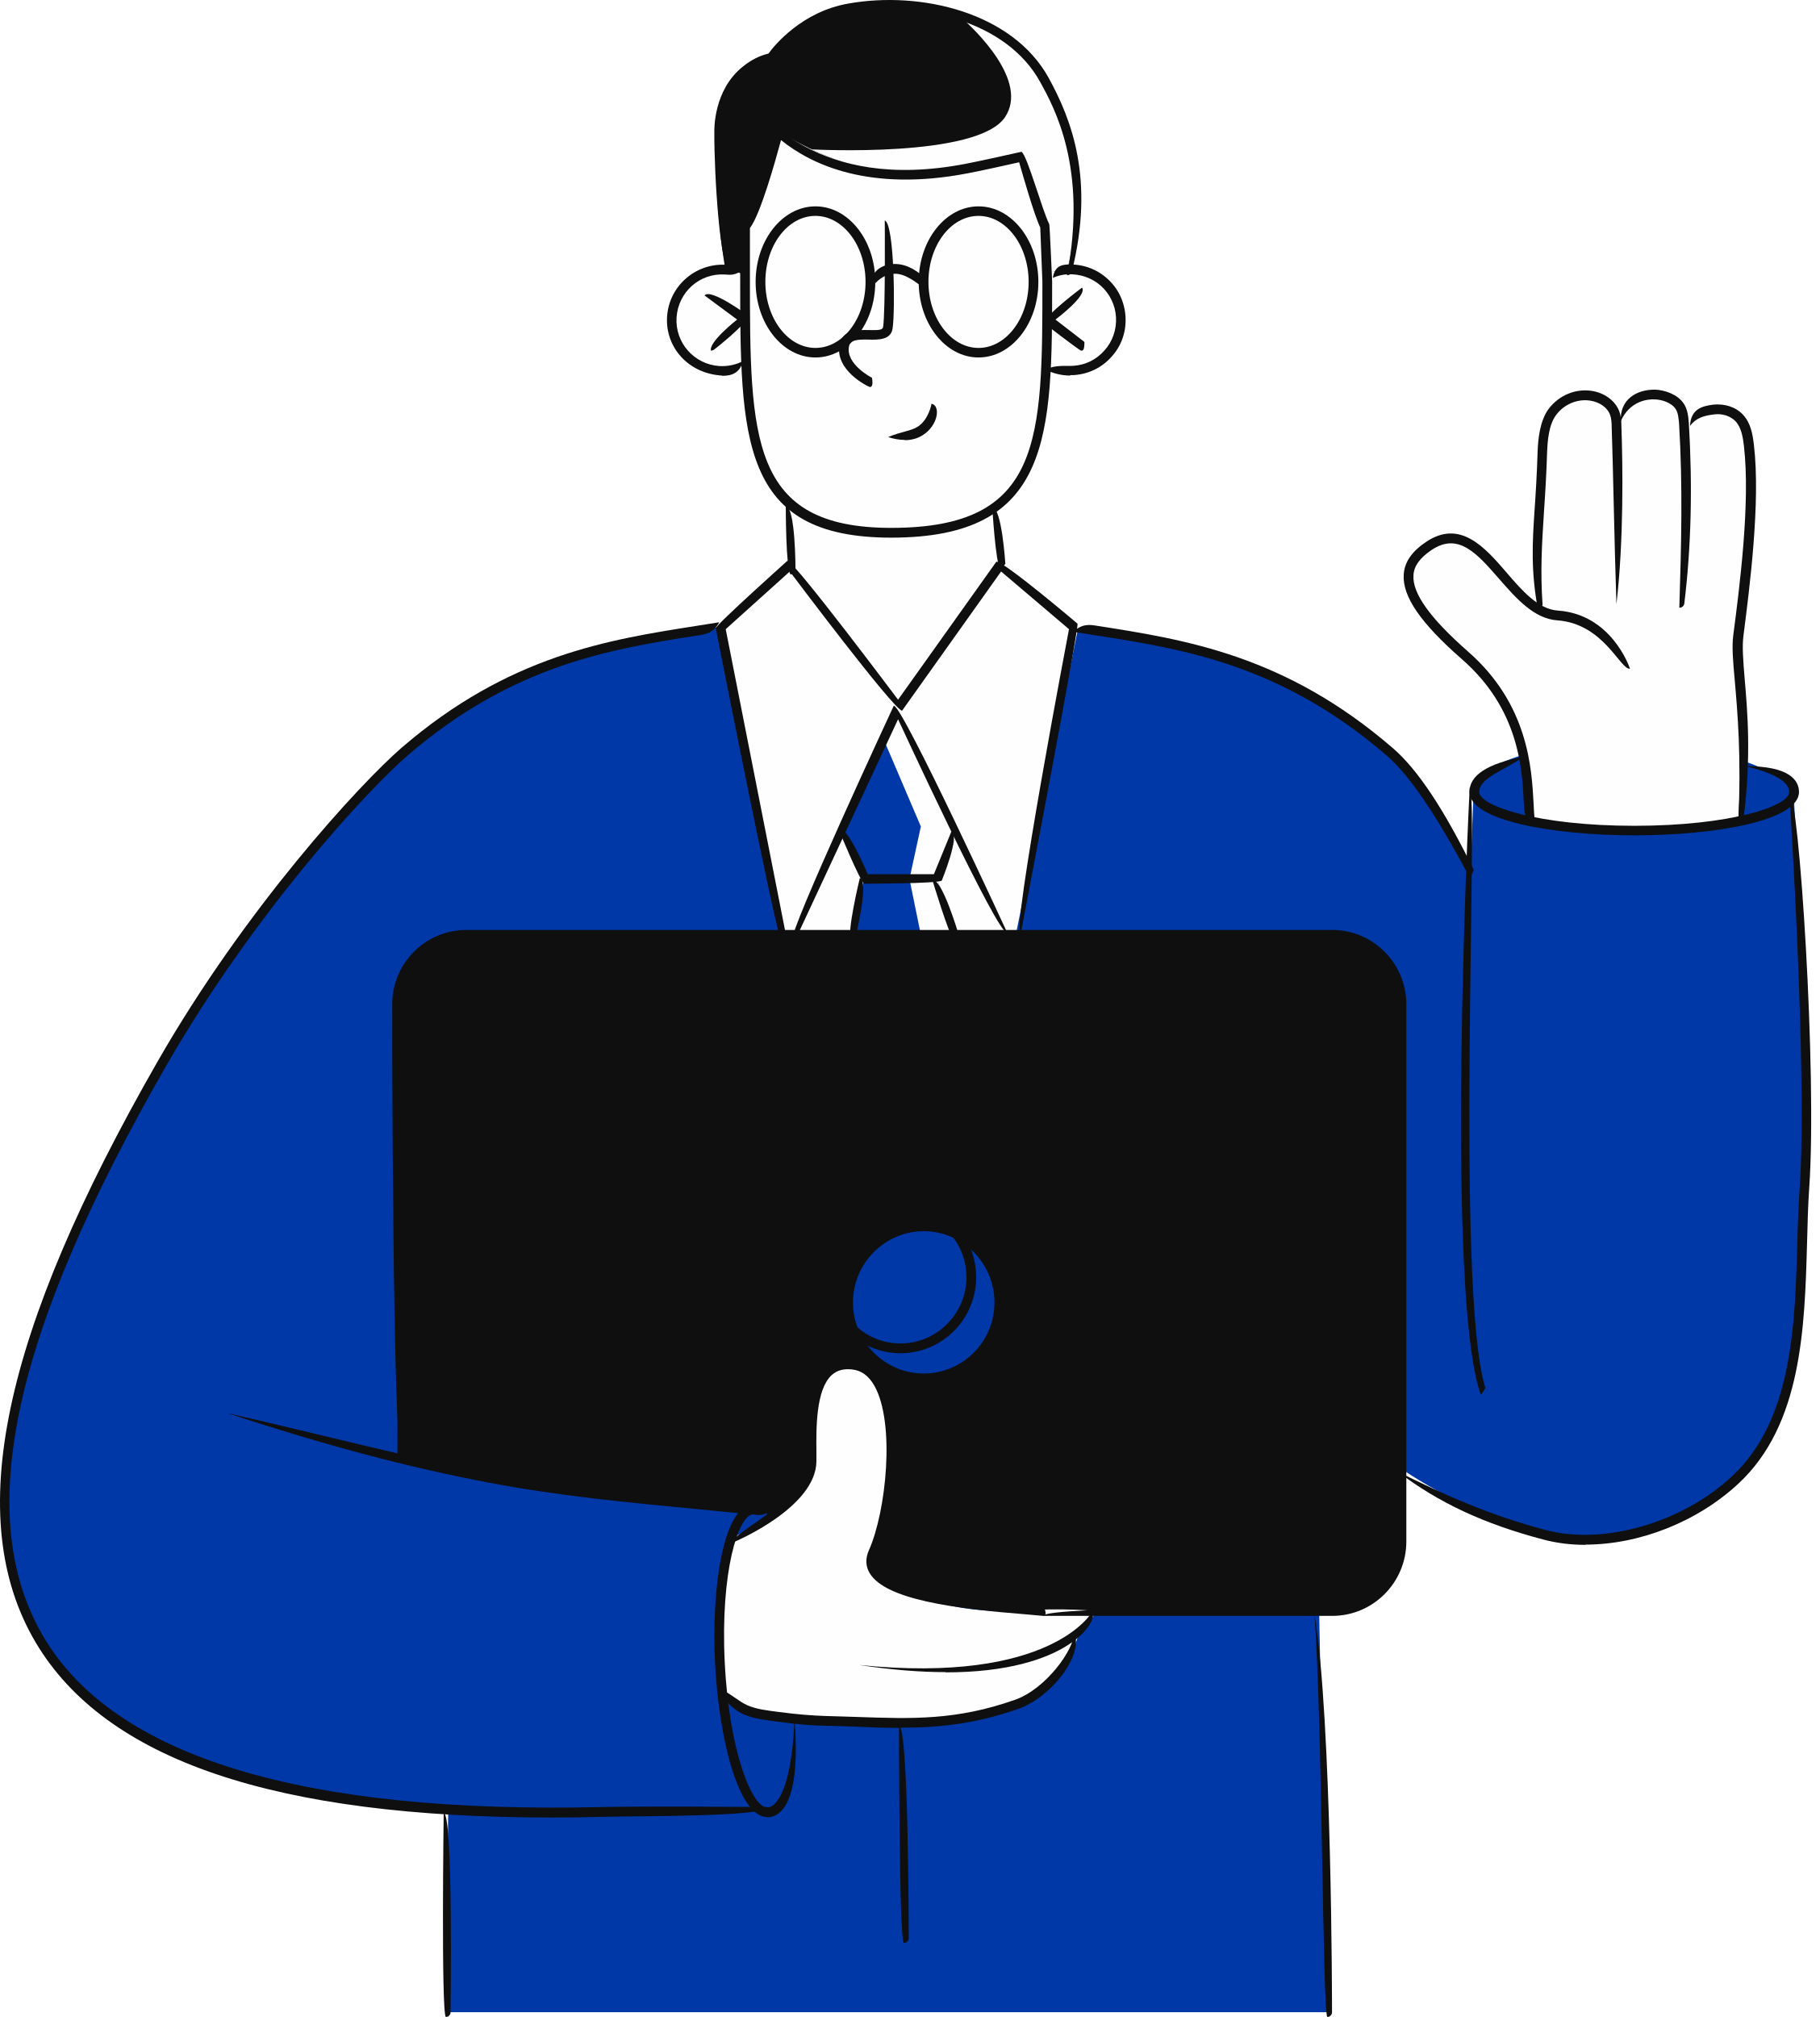
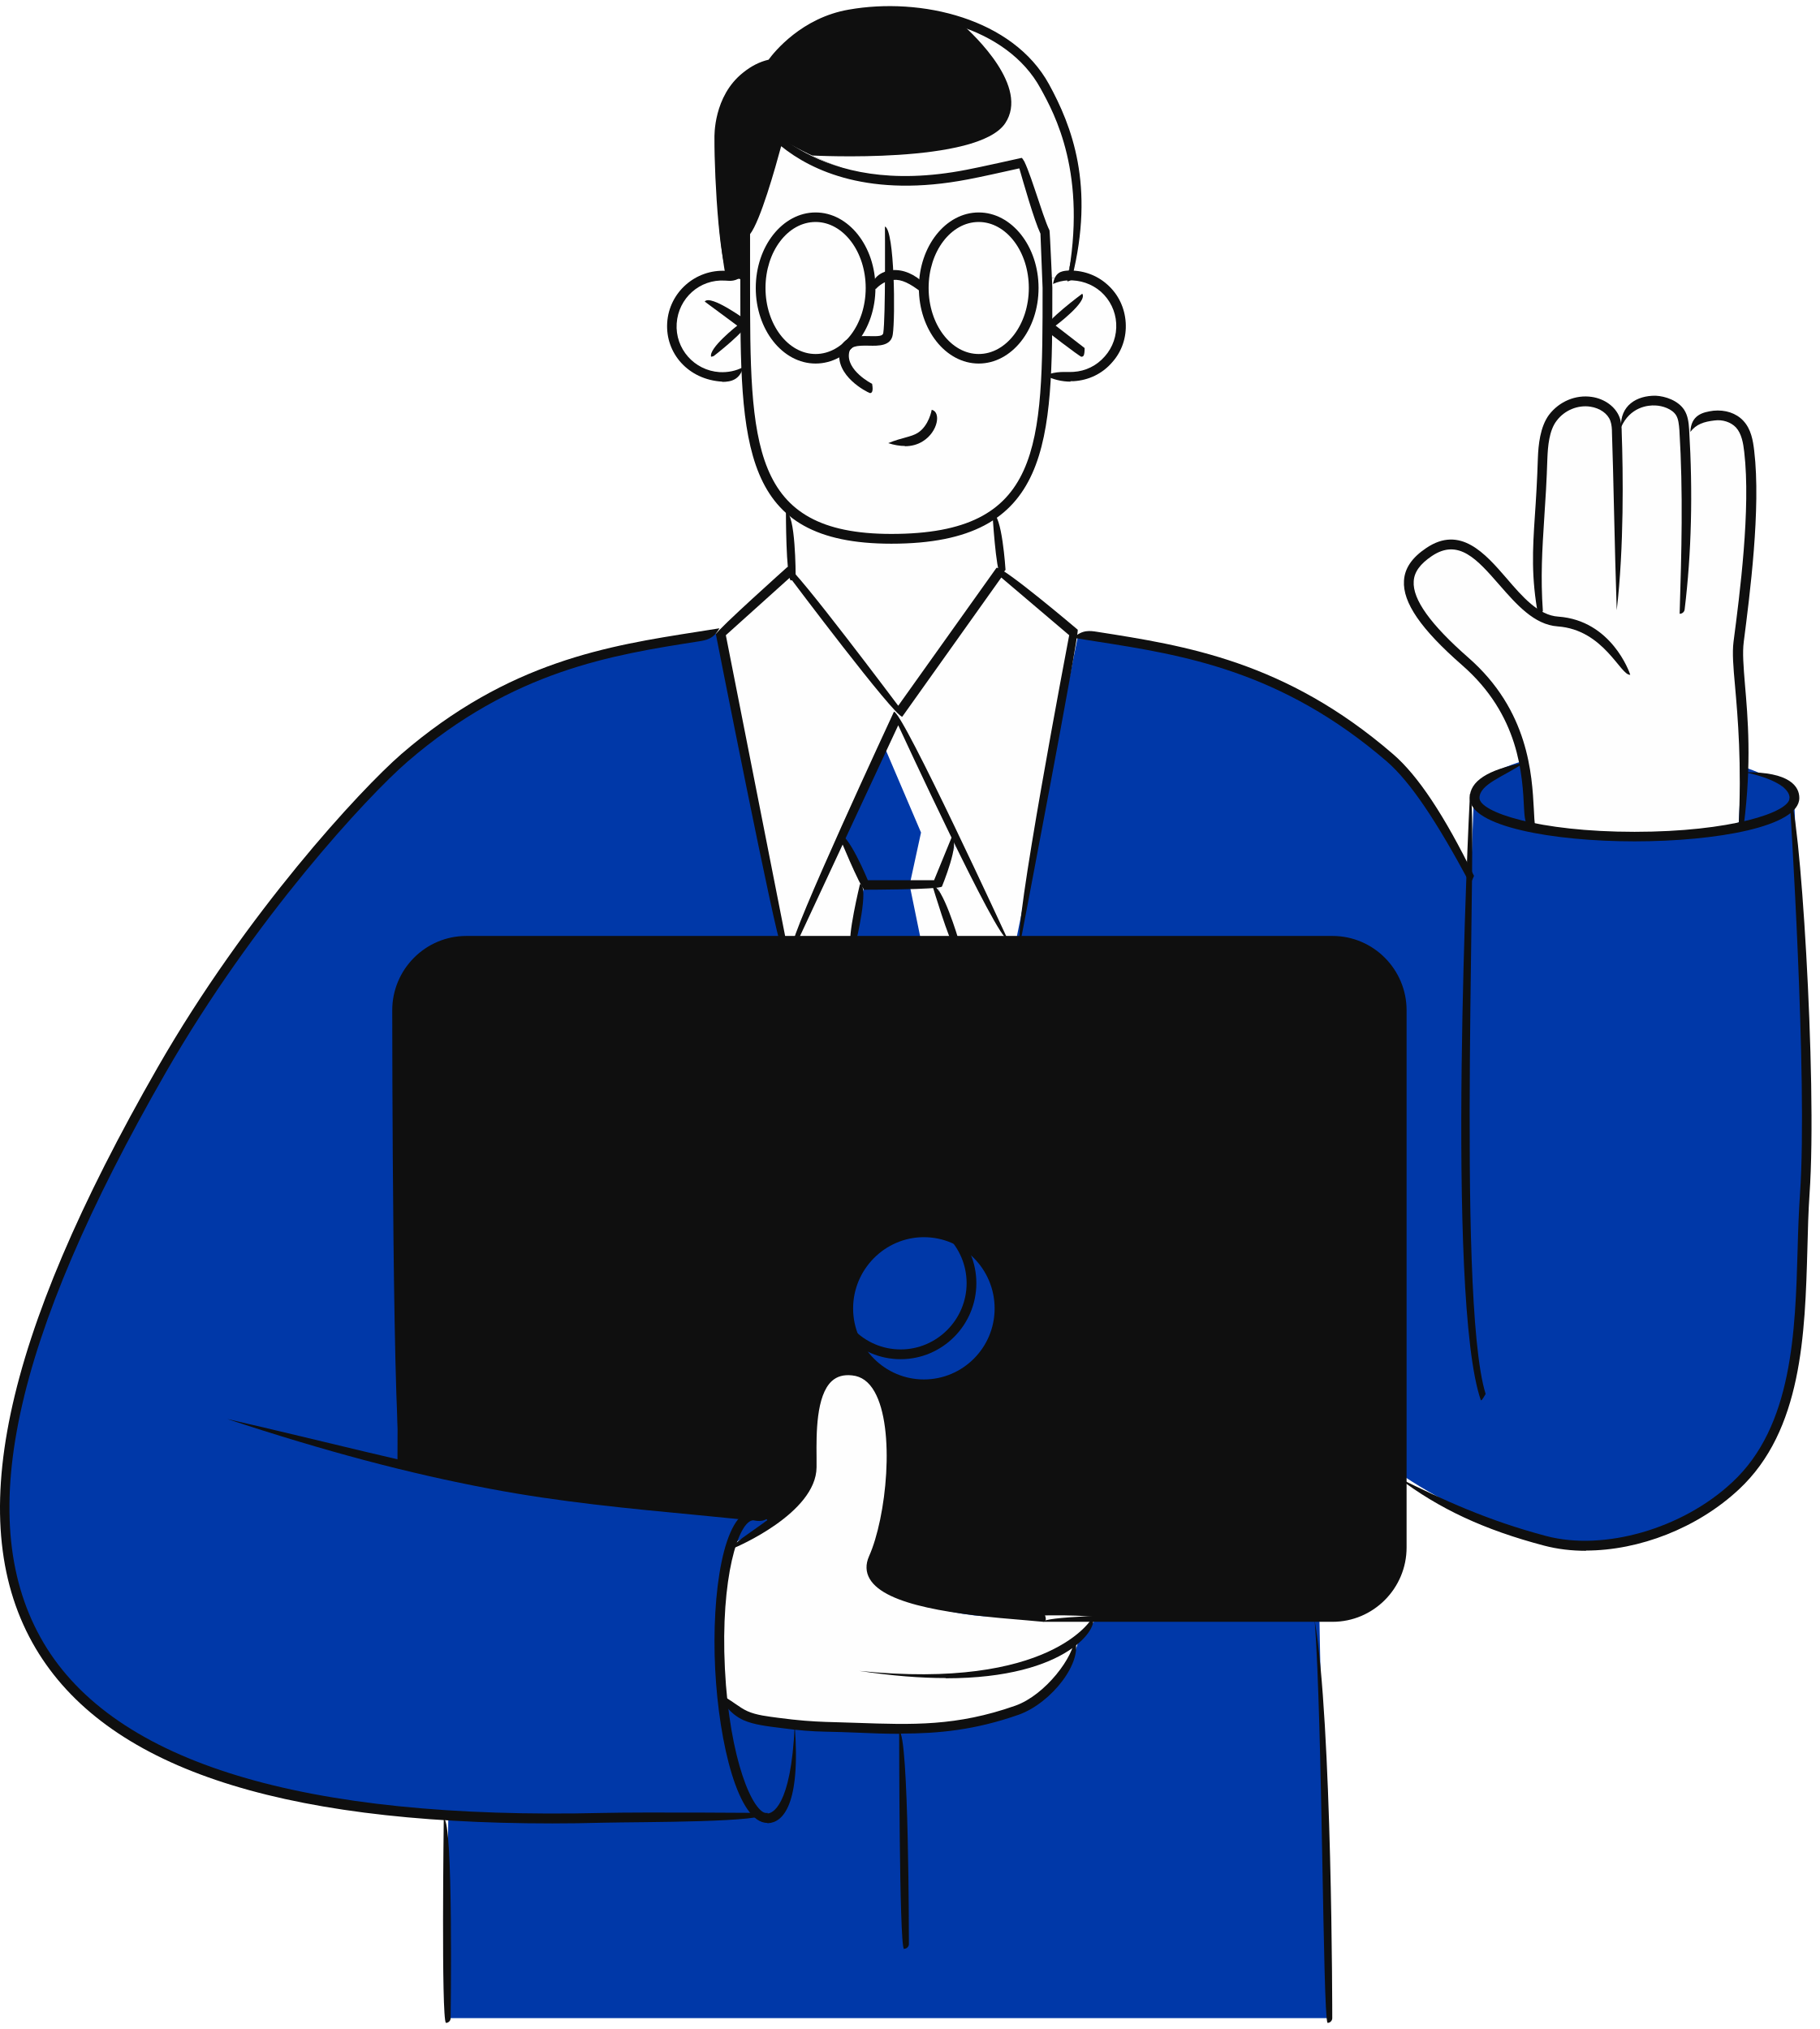
- <svg xmlns="http://www.w3.org/2000/svg" width="498" height="552" viewBox="0 0 166 184" fill="none">
+ <svg xmlns="http://www.w3.org/2000/svg" width="330" height="368" viewBox="0 0 166 184" fill="none">
  <path d="M65.71 57.222C65.71 57.222 49.834 57.613 39.092 66.81C28.349 76.007 18.322 88.748 11.889 102.249C5.457 115.751 -0.218 126.144 0.475 138.124C1.168 150.126 8.186 158.17 19.643 161.323C31.1 164.476 40.89 165.41 40.89 165.41L40.651 183.565H121.068L120.353 147.256C120.353 147.256 123.624 147.43 126.309 144.755C128.995 142.081 127.76 133.928 127.76 133.928C127.76 133.928 137.94 141.124 146.625 140.385C155.331 139.646 161.114 133.254 162.327 128.797C163.518 124.34 164.861 117.165 164.774 106.381C164.688 95.597 163.648 72.267 163.648 72.267C163.648 72.267 161.85 68.506 149.635 67.919C137.42 67.332 134.474 71.267 134.474 71.267L134.171 79.159C134.171 79.159 130.511 70.789 124.772 66.984C119.011 63.201 108.853 57.591 98.284 57.504C87.715 57.417 65.688 57.243 65.688 57.243L65.71 57.222Z" fill="#0038A8" />
  <path d="M100.017 146.995H120.375C120.375 146.995 123.927 147.169 126.331 144.755C128.735 142.342 127.782 136.667 127.782 136.667L127.934 91.748C127.934 91.748 128.042 89.008 126.05 87.16C124.036 85.312 121.588 85.312 121.588 85.312H43.619C43.619 85.312 39.114 85.138 37.424 87.552C35.757 89.965 36.363 92.987 36.363 92.987L36.255 133.015C36.255 133.015 57.09 137.428 67.399 137.537C67.399 137.537 69.305 136.972 70.042 138.211C70.8 139.45 70.042 138.515 70.042 138.515C70.042 138.515 73.29 137.254 73.637 134.58C73.962 131.884 73.702 124.579 77.145 124.492C80.611 124.405 81.304 129.275 81.282 133.123C81.282 136.993 79.485 141.972 79.485 141.972C79.485 141.972 78.943 144.081 82.019 144.929C85.116 145.777 93.866 147.734 99.995 147.038L100.017 146.995Z" fill="#0F0F0F" />
  <path d="M67.053 140.146C67.053 140.146 71.362 138.276 72.597 136.385C73.832 134.493 74.049 133.971 74.049 130.884C74.049 127.818 74.655 124.796 77.167 124.427C79.68 124.057 81.39 126.927 81.282 130.927C81.195 134.928 80.394 139.733 79.983 140.798C79.571 141.864 79.116 143.386 81.282 144.516C83.448 145.647 87.347 147.19 92.436 146.93C97.504 146.647 100.017 146.973 100.017 146.973C100.017 146.973 99.345 148.278 98.436 148.908C98.436 148.908 97.352 153.713 93.822 154.974C90.292 156.235 87.65 157.04 82.625 157.17C77.6 157.279 73.485 156.735 71.774 156.714C70.042 156.714 66.641 156.322 65.991 153.952C65.991 153.952 65.407 150.539 65.645 146.582C65.883 142.646 67.074 140.146 67.074 140.146H67.053Z" fill="#FEFEFE" />
  <path d="M158.601 74.463C158.601 74.463 159.056 66.397 158.818 63.657C158.58 60.918 158.017 60.635 158.601 56.722C159.186 52.808 160.031 48.373 159.706 44.133C159.403 39.893 158.732 37.088 156.891 37.371C155.05 37.654 153.599 38.676 153.599 38.676C153.599 38.676 153.75 36.088 150.978 36.001C148.206 35.914 147.556 37.98 147.556 37.98C147.556 37.98 146.321 35.893 144.134 36.088C141.968 36.284 140.842 38.045 140.733 40.437C140.625 42.828 140.3 55.243 140.3 55.243C140.3 55.243 139.001 55.004 137.355 52.786C135.709 50.569 132.525 47.633 130.013 50.025C127.479 52.417 128.345 54.634 131.009 57.2C133.673 59.766 137.55 62.896 138.416 66.723C139.283 70.528 139.391 74.855 139.391 74.855C139.391 74.855 152.017 77.224 158.623 74.463H158.601Z" fill="#FEFEFE" />
  <path d="M90.725 118.817C90.725 122.404 87.823 125.296 84.271 125.296C80.719 125.296 77.817 122.383 77.817 118.817C77.817 115.251 80.719 112.316 84.271 112.316C87.823 112.316 90.725 115.23 90.725 118.817Z" fill="#0038A8" />
  <path d="M102.248 28.913C102.204 23.804 96.638 24.826 95.577 25.109C95.62 23.956 95.663 21.13 95.122 20.13C94.169 18.369 93.086 14.325 93.086 14.325C93.086 14.325 88.256 15.368 82.084 15.933C75.911 16.499 70.778 11.781 70.778 11.781C70.475 16.259 68.136 20.477 68.136 20.477L67.702 24.935C63.327 23.891 61.14 26.435 61.313 28.892C61.486 31.349 62.938 33.066 64.388 33.544C65.84 34.023 68.093 33.197 68.093 33.197C68.093 33.197 68.439 34.153 68.591 38.415C68.742 42.676 72.532 45.959 72.532 45.959L72.142 51.677L65.753 57.2L71.276 85.269H92.674L98.327 57.461L91.288 51.677L90.638 46.394C94.905 42.981 95.425 37.48 95.49 33.153C98.111 34.588 102.312 33.827 102.248 28.913Z" fill="#FEFEFE" />
  <path d="M81.867 64.701L76.885 75.898L78.857 80.181L77.644 85.269H87.216L85.505 80.181L87.303 76.246L81.867 64.701Z" fill="#0038A8" />
  <path d="M80.632 67.484L84.011 75.398L82.971 80.181L84.011 85.269H87.216L85.505 80.181L87.303 76.246L81.867 64.701L80.632 67.484Z" fill="#FEFEFE" />
  <path d="M66.165 24.521C66.165 24.521 62.786 5.889 70.409 5.236C70.409 5.236 73.701 -0.395 81.758 0.409C89.837 1.214 94.602 3.78 97.006 10.976C99.41 18.173 97.374 24.608 97.374 24.608L95.403 24.891V20.63L93.454 14.15C93.454 14.15 86.978 16.847 81.195 15.912C75.412 14.977 70.756 11.802 70.756 11.802C70.756 11.802 69.522 19.021 68.114 20.499L67.68 24.956L66.165 24.521Z" fill="#0F0F0F" />
  <path d="M95.381 20.63V24.891L97.353 24.608C97.353 24.608 99.388 18.173 96.984 10.976C95.23 5.736 92.22 2.953 87.606 1.518C88.993 2.736 93.865 7.389 91.7 10.672C89.209 14.455 74.135 13.629 74.049 13.629C75.911 14.498 78.401 15.455 81.174 15.912C86.956 16.846 93.432 14.15 93.432 14.15L95.381 20.63Z" fill="#FEFEFE" />
  <path d="M74.395 32.61C71.384 32.61 68.937 29.522 68.937 25.717C68.937 21.913 71.384 18.825 74.395 18.825C77.405 18.825 79.853 21.913 79.853 25.717C79.853 29.522 77.405 32.61 74.395 32.61ZM74.395 19.695C71.861 19.695 69.825 22.391 69.825 25.717C69.825 29.044 71.883 31.74 74.395 31.74C76.907 31.74 78.965 29.044 78.965 25.717C78.965 22.391 76.907 19.695 74.395 19.695Z" fill="#0F0F0F" />
  <path d="M121.545 147.408H95.165C95.165 146.517 121.545 146.516 121.545 146.516C124.772 146.516 127.414 143.864 127.414 140.624V91.618C127.414 88.378 124.772 85.726 121.545 85.726H42.536C39.309 85.726 36.667 88.378 36.667 91.618V133.102C35.779 133.102 35.778 91.618 35.778 91.618C35.778 87.878 38.811 84.834 42.536 84.834H121.545C125.27 84.834 128.302 87.878 128.302 91.618V140.624C128.302 144.364 125.27 147.408 121.545 147.408Z" fill="#0F0F0F" />
  <path d="M82.149 123.448C78.337 123.448 75.24 120.339 75.24 116.512C75.24 112.686 78.337 109.577 82.149 109.577C85.961 109.577 89.058 112.686 89.058 116.512C89.058 120.339 85.961 123.448 82.149 123.448ZM82.149 110.468C78.835 110.468 76.128 113.186 76.128 116.512C76.128 119.839 78.835 122.557 82.149 122.557C85.463 122.557 88.17 119.839 88.17 116.512C88.17 113.186 85.463 110.468 82.149 110.468Z" fill="#0F0F0F" />
  <path d="M134.063 80.007C131.031 74.354 128.671 70.81 126.505 68.919C116.867 60.613 107.9 59.2 99.973 57.961C99.28 57.852 98.587 57.743 97.916 57.635C98.739 56.874 99.41 56.982 100.103 57.091C108.138 58.352 117.257 59.765 127.068 68.245C129.342 70.202 131.746 73.833 134.453 79.355C134.193 79.986 134.128 79.986 134.063 79.986V80.007Z" fill="#0F0F0F" />
  <path d="M50.376 165.802C25.036 165.802 9.615 160.562 3.248 149.821C-3.423 138.537 0.129 121.687 14.402 96.792C22.459 82.747 32.855 71.506 36.601 68.245C46.413 59.766 55.531 58.352 63.566 57.091C64.259 56.983 64.93 56.874 65.623 56.765C65.082 57.743 64.41 57.852 63.718 57.961C55.791 59.2 46.824 60.613 37.186 68.919C33.461 72.137 23.173 83.29 15.159 97.227C1.038 121.817 -2.492 138.385 3.984 149.343C10.46 160.279 27.635 165.497 54.989 164.845C58.714 164.758 69.933 164.845 70.041 164.845C69.933 165.737 58.736 165.65 55.011 165.737C53.43 165.78 51.87 165.802 50.354 165.802H50.376Z" fill="#0F0F0F" />
  <path d="M71.254 85.726C70.821 85.378 65.299 57.309 65.299 57.309C65.428 56.895 71.839 51.156 71.839 51.156C72.489 51.221 81.932 63.831 81.932 63.831L90.898 51.242C91.548 51.156 98.305 56.895 98.305 56.895C98.457 57.309 93.085 85.378 93.085 85.378C92.219 85.204 97.526 57.396 97.526 57.396L91.332 52.134L82.3 64.831C81.585 64.831 72.055 52.134 72.055 52.134L66.208 57.396L71.688 85.204C71.319 85.726 71.276 85.726 71.254 85.726Z" fill="#0F0F0F" />
  <path d="M72.294 85.726C71.904 85.095 81.542 64.375 81.542 64.375C82.344 64.375 91.895 85.095 91.895 85.095C91.094 85.465 81.932 65.614 81.932 65.614L72.684 85.465C72.619 85.617 72.446 85.726 72.294 85.726Z" fill="#0F0F0F" />
  <path d="M78.857 80.638C78.445 80.377 76.474 75.572 76.474 75.572C77.297 75.224 79.16 79.746 79.16 79.746H85.202L86.805 75.833C87.628 76.181 85.917 80.334 85.917 80.334C85.506 80.616 78.878 80.616 78.878 80.616L78.857 80.638Z" fill="#0F0F0F" />
  <path d="M77.644 85.726C77.211 85.182 78.444 80.094 78.444 80.094C79.31 80.312 78.076 85.399 78.076 85.399C78.033 85.595 77.838 85.747 77.644 85.747V85.726Z" fill="#0F0F0F" />
  <path d="M87.02 85.726C86.609 85.421 85.072 80.312 85.072 80.312C85.916 80.051 87.431 85.16 87.431 85.16C87.085 85.725 87.064 85.726 87.02 85.726Z" fill="#0F0F0F" />
  <path d="M89.274 32.61C86.263 32.61 83.816 29.522 83.816 25.717C83.816 21.913 86.263 18.825 89.274 18.825C92.284 18.825 94.732 21.913 94.732 25.717C94.732 29.522 92.284 32.61 89.274 32.61ZM89.274 19.695C86.74 19.695 84.704 22.391 84.704 25.717C84.704 29.044 86.761 31.74 89.274 31.74C91.786 31.74 93.844 29.044 93.844 25.717C93.844 22.391 91.786 19.695 89.274 19.695Z" fill="#0F0F0F" />
  <path d="M84.076 26.13C82.993 25.282 82.213 24.913 81.499 24.978C80.524 25.043 79.874 25.826 79.874 25.826C79.225 25.239 80.048 24.195 81.412 24.087C82.408 24.021 83.405 24.434 84.379 25.369C84.314 26.087 84.184 26.13 84.076 26.13Z" fill="#0F0F0F" />
  <path d="M97.656 34.262C96.854 34.262 96.053 34.066 95.338 33.697C96.399 33.262 97.18 33.414 97.916 33.371C99.02 33.305 100.038 32.805 100.774 31.957C101.511 31.131 101.879 30.044 101.814 28.935C101.749 27.826 101.251 26.805 100.428 26.065C99.583 25.326 98.522 24.978 97.417 25.022C96.941 25.043 96.486 25.152 96.053 25.348C96.226 24.304 96.79 24.174 97.353 24.13C98.695 24.065 99.995 24.5 100.991 25.391C102.009 26.283 102.594 27.522 102.681 28.87C102.767 30.218 102.334 31.523 101.424 32.523C100.536 33.544 99.302 34.132 97.959 34.218C97.85 34.218 97.742 34.218 97.634 34.218L97.656 34.262Z" fill="#0F0F0F" />
  <path d="M98.652 32.001C98.392 31.914 95.273 29.5 95.273 29.5C95.273 28.783 98.717 26.239 98.717 26.239C99.237 26.957 96.291 29.152 96.291 29.152L98.934 31.196C98.934 31.936 98.803 31.979 98.673 31.979L98.652 32.001Z" fill="#0F0F0F" />
  <path d="M65.883 34.262C62.786 34.088 60.685 31.675 60.858 28.892C61.032 26.109 63.436 24 66.208 24.152C66.793 24.195 67.334 24.326 67.854 24.543C67.074 25.174 66.619 25.065 66.143 25.043C63.825 24.891 61.876 26.652 61.724 28.957C61.573 31.262 63.327 33.24 65.623 33.392C66.381 33.436 67.139 33.284 67.789 32.936C67.486 34.088 66.685 34.284 65.883 34.284V34.262Z" fill="#0F0F0F" />
  <path d="M64.866 32.001C64.606 31.218 67.248 29.152 67.248 29.152L64.281 26.957C64.801 26.239 68.244 28.783 68.244 28.783C68.244 29.5 65.147 31.892 65.147 31.892C65.06 31.957 64.974 31.979 64.887 31.979L64.866 32.001Z" fill="#0F0F0F" />
  <path d="M72.12 52.395C71.687 51.96 71.688 46.198 71.688 46.198C72.575 46.198 72.575 51.96 72.575 51.96C72.575 52.199 72.38 52.395 72.142 52.395H72.12Z" fill="#0F0F0F" />
  <path d="M91.266 51.916C90.833 51.503 90.53 46.307 90.53 46.307C91.395 46.264 91.72 51.438 91.72 51.438C91.309 51.916 91.287 51.916 91.287 51.916H91.266Z" fill="#0F0F0F" />
  <path d="M97.353 25.043C99.216 15.346 96.205 9.846 94.906 7.497C91.83 1.866 83.838 0.04 77.557 1.149C73.204 1.91 70.757 5.454 70.735 5.497C69.717 5.845 69.046 6.171 68.353 6.736C65.97 8.628 66.057 11.955 66.057 11.998C66.013 15.846 66.576 24.521 66.576 24.608C65.688 24.587 65.147 15.868 65.169 12.02C65.169 11.889 65.061 8.215 67.789 6.062C68.547 5.454 69.284 5.084 70.107 4.888C70.627 4.171 73.139 1.062 77.406 0.323C84.011 -0.852 92.393 1.127 95.685 7.128C97.765 10.933 99.887 16.368 97.786 24.782C97.743 24.978 97.548 25.108 97.353 25.108V25.043Z" fill="#0F0F0F" />
  <path d="M121.089 184C120.656 183.283 120.635 156.714 119.92 147.278C121.522 156.692 121.522 183.282 121.522 183.565C121.522 183.804 121.327 184 121.089 184Z" fill="#0F0F0F" />
  <path d="M40.673 184C40.24 183.543 40.478 165.389 40.478 165.389C41.366 165.389 41.105 183.565 41.105 183.565C41.105 183.804 40.911 184 40.673 184Z" fill="#0F0F0F" />
  <path d="M82.451 177.26C82.018 176.825 82.018 157.431 82.018 157.431C82.906 157.431 82.906 176.803 82.906 176.803C82.906 177.043 82.711 177.238 82.473 177.238L82.451 177.26Z" fill="#0F0F0F" />
  <path d="M95.165 147.408C94.775 147.365 94.299 147.343 93.714 147.278C87.086 146.756 80.763 145.93 79.333 143.494C78.965 142.864 78.943 142.168 79.268 141.429C80.849 137.907 81.694 129.797 79.766 126.405C79.246 125.492 78.575 125.014 77.73 124.927C76.951 124.84 76.344 125.014 75.868 125.449C74.438 126.775 74.46 130.275 74.482 132.362C74.482 132.71 74.482 133.036 74.482 133.319C74.438 137.494 67.161 140.603 66.858 140.711C66.598 139.863 73.55 136.907 73.593 133.297C73.593 133.015 73.593 132.689 73.593 132.341C73.572 129.949 73.528 126.34 75.261 124.774C75.911 124.166 76.778 123.905 77.795 124.013C78.922 124.122 79.831 124.774 80.503 125.927C82.625 129.645 81.694 138.081 80.048 141.755C79.831 142.233 79.853 142.625 80.069 143.016C81.477 145.408 90.097 146.082 93.779 146.386C94.364 146.43 94.84 146.473 95.187 146.516C95.555 147.234 95.36 147.408 95.144 147.408H95.165Z" fill="#0F0F0F" />
  <path d="M86.263 152.539C83.989 152.539 81.391 152.343 78.38 151.887C95.88 153.67 99.583 147.125 99.626 147.06C100.276 147.712 97.634 152.561 86.263 152.561V152.539Z" fill="#0F0F0F" />
  <path d="M82.192 157.627C80.871 157.627 79.506 157.583 78.12 157.518C77.21 157.475 76.257 157.453 75.283 157.431C74.027 157.409 72.749 157.301 71.493 157.127C69.912 156.931 68.785 156.801 67.833 156.387C66.576 155.822 65.905 154.757 65.45 153.887C66.814 154.605 67.399 155.213 68.179 155.561C69.002 155.931 70.042 156.039 71.016 156.17C72.814 156.409 74.07 156.496 75.305 156.54C76.301 156.561 77.232 156.605 78.163 156.627C83.232 156.801 87.238 156.953 92.609 155.061C95.382 154.083 98.002 150.517 98.002 148.908C98.89 150.995 95.923 154.822 92.913 155.887C88.949 157.279 85.614 157.605 82.214 157.605L82.192 157.627Z" fill="#0F0F0F" />
  <path d="M144.675 140.929C143.333 140.929 142.055 140.777 140.82 140.45C135.384 139.015 131.269 137.102 127.522 134.254C131.702 136.319 135.709 138.168 141.037 139.581C146.3 140.972 153.469 138.929 158.017 134.667C163.518 129.558 163.756 120.948 163.973 113.36C164.016 111.599 164.081 109.924 164.189 108.337C164.904 97.945 163.258 72.506 163.236 72.245C164.124 72.441 165.792 97.945 165.056 108.403C164.948 109.968 164.904 111.62 164.861 113.381C164.644 121.143 164.384 129.949 158.623 135.319C154.833 138.863 149.505 140.907 144.654 140.907L144.675 140.929Z" fill="#0F0F0F" />
  <path d="M135.08 127.21C131.834 117.882 133.976 73.746 134.084 71.854C134.928 72.354 132.742 117.773 135.513 126.623C135.188 127.188 135.145 127.188 135.101 127.188L135.08 127.21Z" fill="#0F0F0F" />
  <path d="M149.094 76.203C141.622 76.203 134.063 74.833 134.063 72.245C134.063 70.724 135.688 69.658 139.023 69.028C137.247 70.267 134.951 70.963 134.951 72.245C134.951 73.528 140.322 75.333 149.094 75.333C157.866 75.333 163.237 73.55 163.237 72.245C163.237 71.311 161.72 70.441 159.165 69.897C163.302 69.854 164.125 71.224 164.125 72.245C164.125 74.855 156.566 76.203 149.094 76.203Z" fill="#0F0F0F" />
  <path d="M139.586 75.355C139.088 74.528 139.066 73.985 139.023 73.332C138.871 70.093 138.59 64.679 133.348 60.113C129.623 56.852 127.934 54.417 128.064 52.417C128.129 51.286 128.8 50.308 130.1 49.438C133.197 47.351 135.449 49.916 137.42 52.199C138.85 53.873 140.344 55.591 142.142 55.7C146.993 56.048 148.639 60.787 148.704 61.005C147.816 61.114 146.322 56.895 142.077 56.591C139.932 56.439 138.308 54.569 136.749 52.786C134.756 50.503 133.045 48.525 130.598 50.177C129.536 50.895 128.995 51.634 128.952 52.482C128.843 54.134 130.489 56.417 133.933 59.439C139.456 64.266 139.738 70.136 139.911 73.289C139.932 73.92 139.976 74.441 140.019 74.855C139.629 75.355 139.608 75.355 139.586 75.355Z" fill="#0F0F0F" />
  <path d="M140.322 55.678C139.65 52.112 139.802 49.547 139.997 46.59C140.105 45.046 140.214 43.285 140.278 41.219C140.322 40.067 140.473 38.393 141.296 37.284C142.228 36.067 143.722 35.436 145.195 35.654C146.364 35.827 147.361 36.545 147.729 37.523C147.903 38.002 147.924 38.502 147.924 38.893C148.054 42.502 148.141 49.395 147.469 55.113C147.274 49.373 147.166 42.502 147.036 38.937C147.036 38.589 147.014 38.176 146.884 37.828C146.646 37.175 145.931 36.675 145.065 36.545C143.917 36.371 142.704 36.871 141.99 37.828C141.296 38.719 141.188 40.198 141.145 41.241C141.08 43.307 140.972 45.068 140.863 46.633C140.668 49.677 140.517 52.09 140.733 55.2C140.322 55.678 140.3 55.678 140.3 55.678H140.322Z" fill="#0F0F0F" />
  <path d="M153.208 55.439C153.382 49.851 153.533 44.394 153.187 38.697C153.143 38.154 153.1 37.675 152.884 37.328C152.516 36.74 151.627 36.458 150.999 36.436C150.328 36.393 148.682 36.567 147.859 38.436C147.772 36.436 149.288 35.523 151.021 35.545C151.909 35.588 153.057 35.98 153.62 36.828C153.967 37.371 154.032 37.98 154.075 38.632C154.422 44.372 154.292 49.895 153.664 55.047C153.642 55.265 153.447 55.439 153.23 55.439H153.208Z" fill="#0F0F0F" />
  <path d="M158.58 75.137C158.883 69.006 158.515 64.94 158.255 61.961C158.104 60.309 157.995 59.005 158.125 57.983C158.688 53.678 159.707 45.851 159.1 40.676C159.014 39.893 158.862 39.002 158.342 38.437C157.887 37.958 157.129 37.697 156.371 37.806C155.44 37.915 154.725 38.132 154.184 38.85C154.249 37.284 155.332 37.045 156.284 36.914C157.367 36.806 158.364 37.132 159.013 37.828C159.728 38.589 159.901 39.632 160.01 40.567C160.638 45.85 159.598 53.765 159.057 58.004C158.927 59.005 159.035 60.266 159.165 61.874C159.425 64.897 159.793 69.028 159.057 74.746C159.035 74.963 158.84 75.137 158.623 75.137H158.58Z" fill="#0F0F0F" />
  <path d="M69.998 165.758C67.356 165.758 65.58 158.562 65.234 151.713C64.887 144.799 65.992 137.385 68.677 137.254C69.154 137.254 70.237 137.798 70.258 137.798C69.565 138.428 68.872 138.146 68.698 138.146C67.356 138.211 65.71 143.386 66.121 151.669C66.533 159.953 68.677 164.976 70.02 164.889C70.366 164.889 72.164 164.41 72.489 156.822C73.052 164.128 71.406 165.715 70.063 165.78C70.041 165.78 70.02 165.78 69.998 165.78V165.758Z" fill="#0F0F0F" />
  <path d="M68.244 138.124C66.663 137.972 65.147 137.82 63.609 137.668C57.415 137.081 51.004 136.472 44.724 135.276C37.316 133.884 29.693 131.862 20.726 128.905C29.931 131.014 37.511 133.036 44.875 134.406C51.112 135.58 57.502 136.189 63.696 136.776C65.234 136.928 66.75 137.059 68.287 137.211C68.656 137.928 68.46 138.102 68.244 138.102V138.124Z" fill="#0F0F0F" />
  <path d="M81.303 49.047C67.529 49.047 67.529 40.067 67.529 25.174V20.651C68.331 19.695 69.716 15.064 70.496 12.15C69.305 11.041 68.785 10.128 68.763 10.107C69.565 9.759 74.178 17.651 88.148 14.933C89.209 14.738 93.194 13.846 93.194 13.846C93.735 14.216 95.078 19.173 95.728 20.456C95.772 20.63 95.988 25.696 95.988 25.696C95.988 39.763 95.988 49.047 81.303 49.047ZM68.417 20.804V25.152C68.417 39.98 68.417 48.155 81.303 48.155C95.1 48.155 95.1 40.176 95.1 25.717L94.905 20.76C94.32 19.521 93.324 15.999 92.978 14.803C91.938 15.042 89.165 15.651 88.321 15.803C79.333 17.542 74.027 15.02 71.254 12.781C70.713 14.781 69.37 19.564 68.417 20.804Z" fill="#0F0F0F" />
  <path d="M79.355 35.306C79.03 35.197 76.193 33.74 76.583 31.479C76.821 30.066 78.25 30.087 79.268 30.109C80.156 30.131 80.525 30.109 80.568 29.826C80.785 28.413 80.719 20.195 80.719 20.108C81.607 20.434 81.672 28.457 81.434 29.957C81.282 31.022 80.135 31.001 79.247 30.979C78.12 30.957 77.557 31.022 77.449 31.631C77.167 33.24 79.528 34.458 79.55 34.458C79.68 35.197 79.507 35.306 79.355 35.306Z" fill="#0F0F0F" />
  <path d="M82.538 40.132C82.062 40.132 81.564 40.045 81.022 39.871C82.279 39.35 83.08 39.328 83.708 38.937C84.748 38.284 84.986 36.828 84.986 36.828C85.852 37.023 85.571 38.828 84.184 39.697C83.708 40.002 83.145 40.154 82.538 40.154V40.132Z" fill="#0F0F0F" />
</svg>
